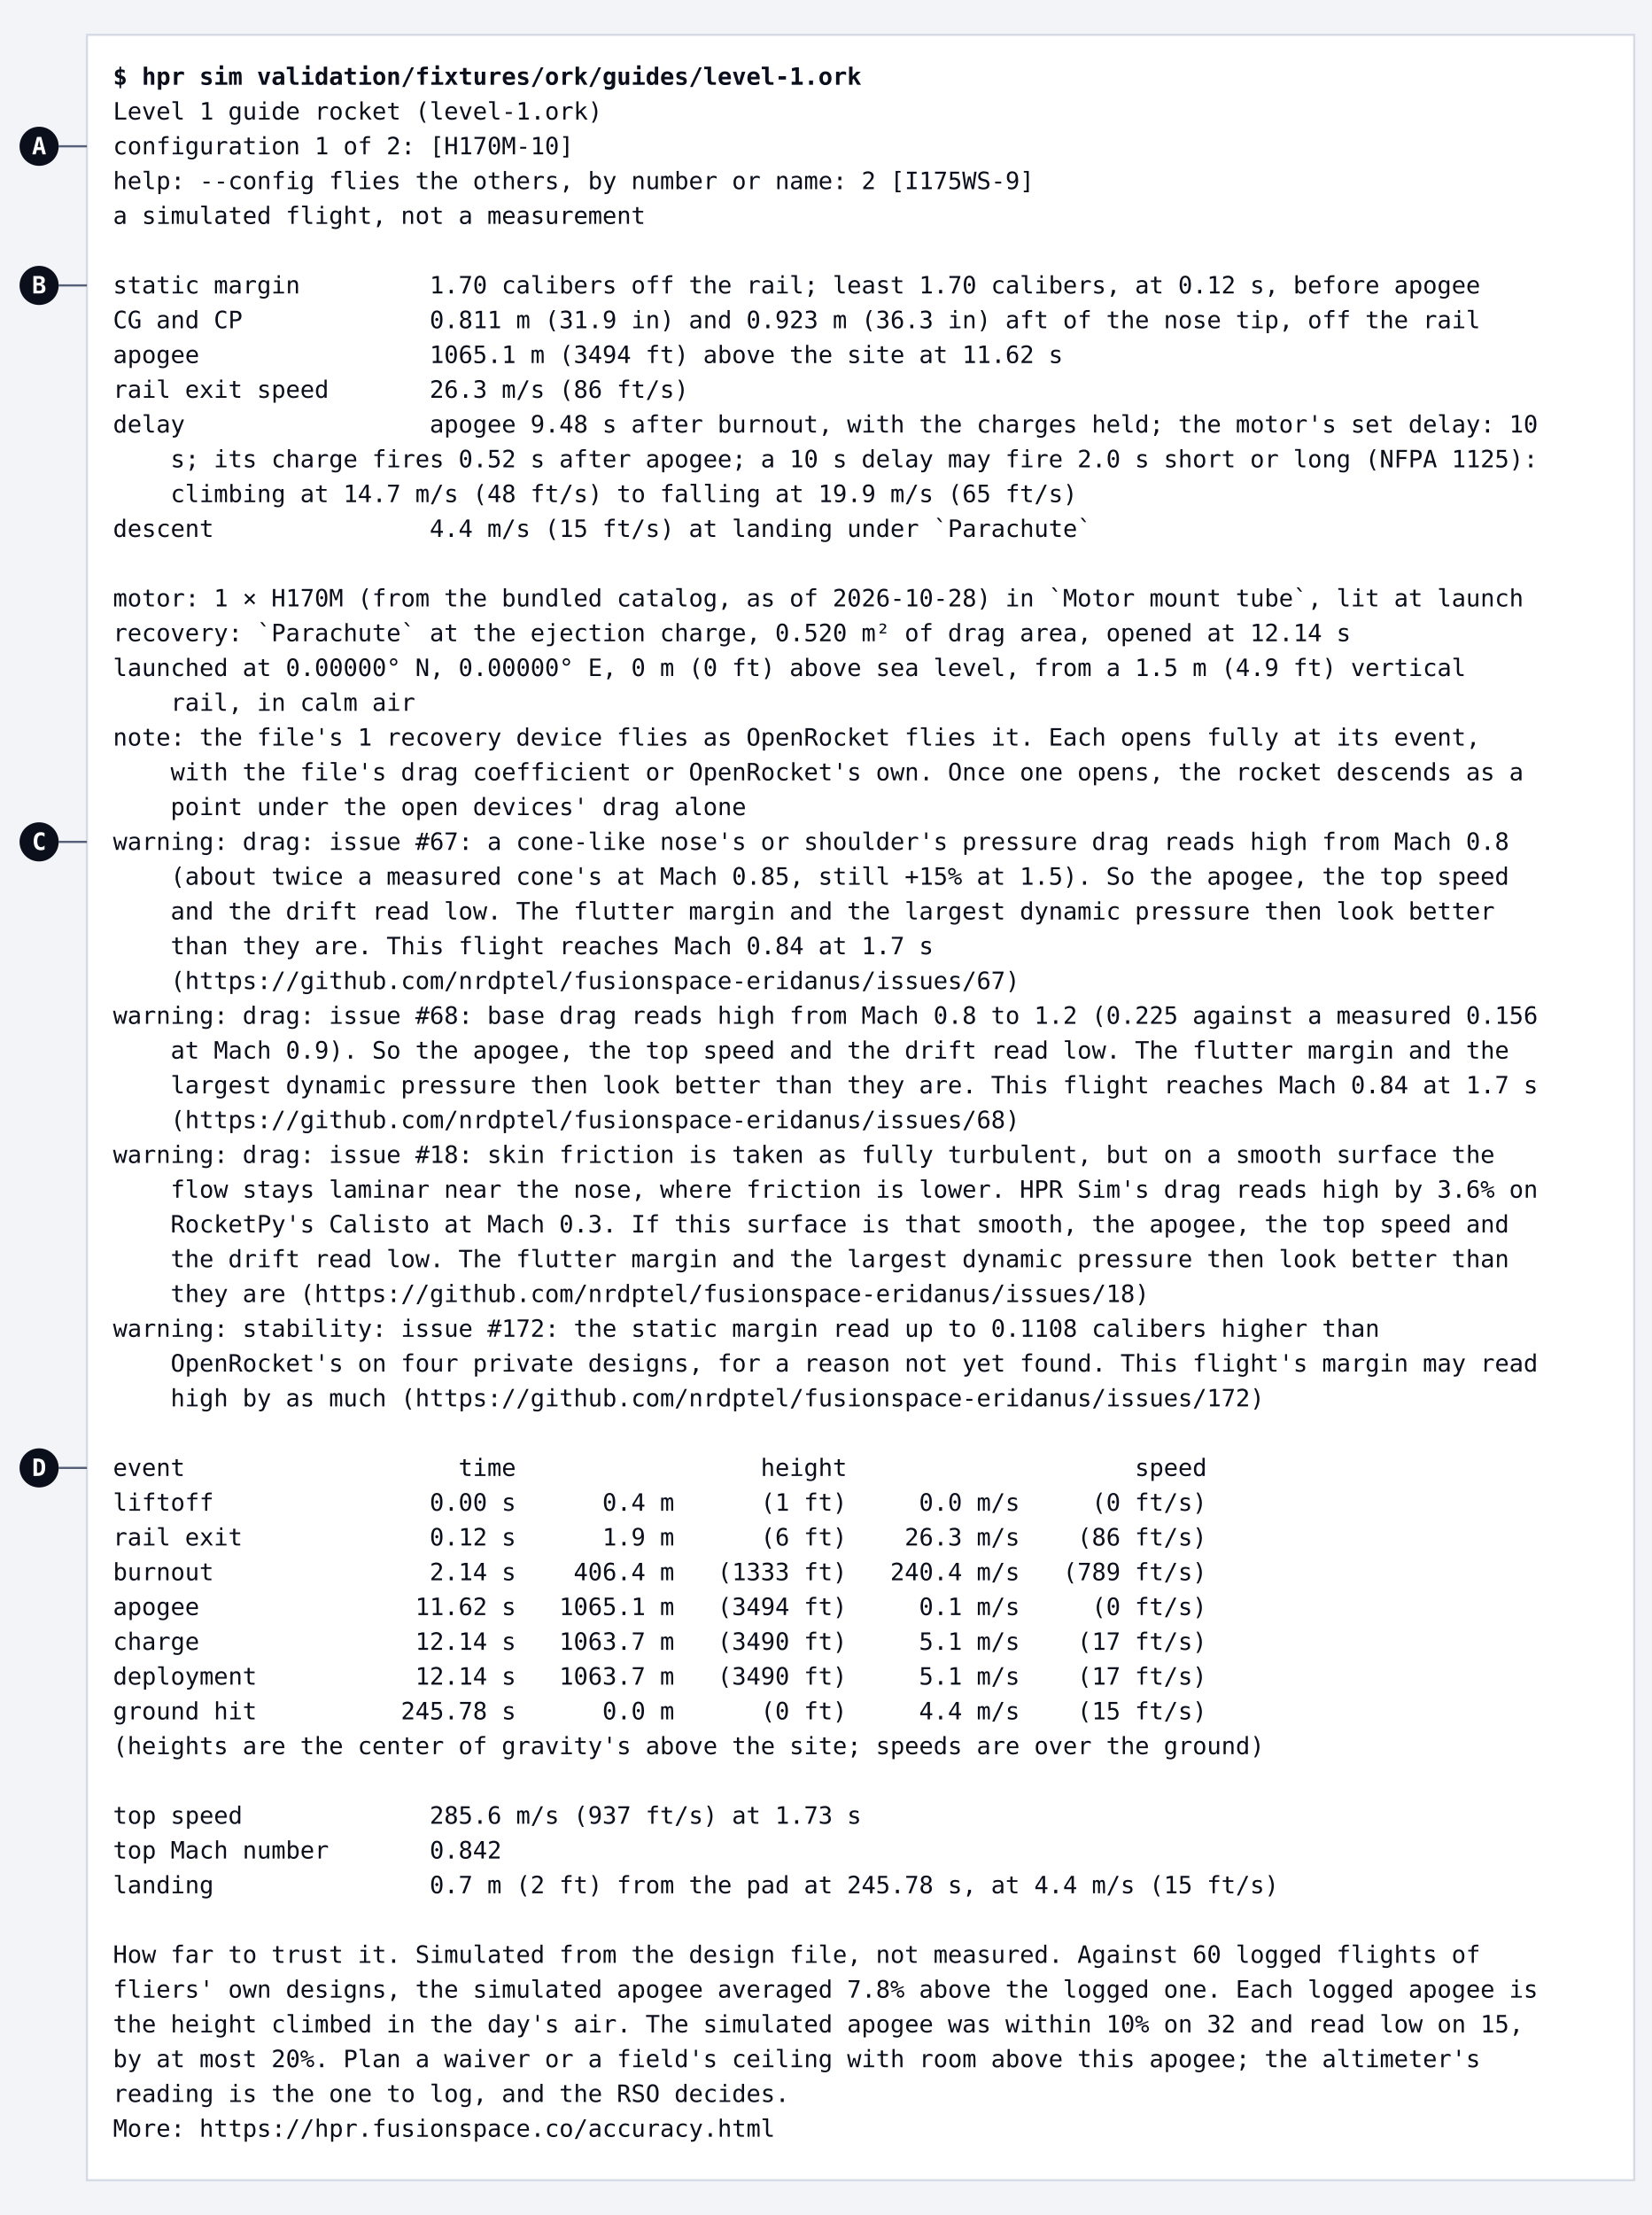
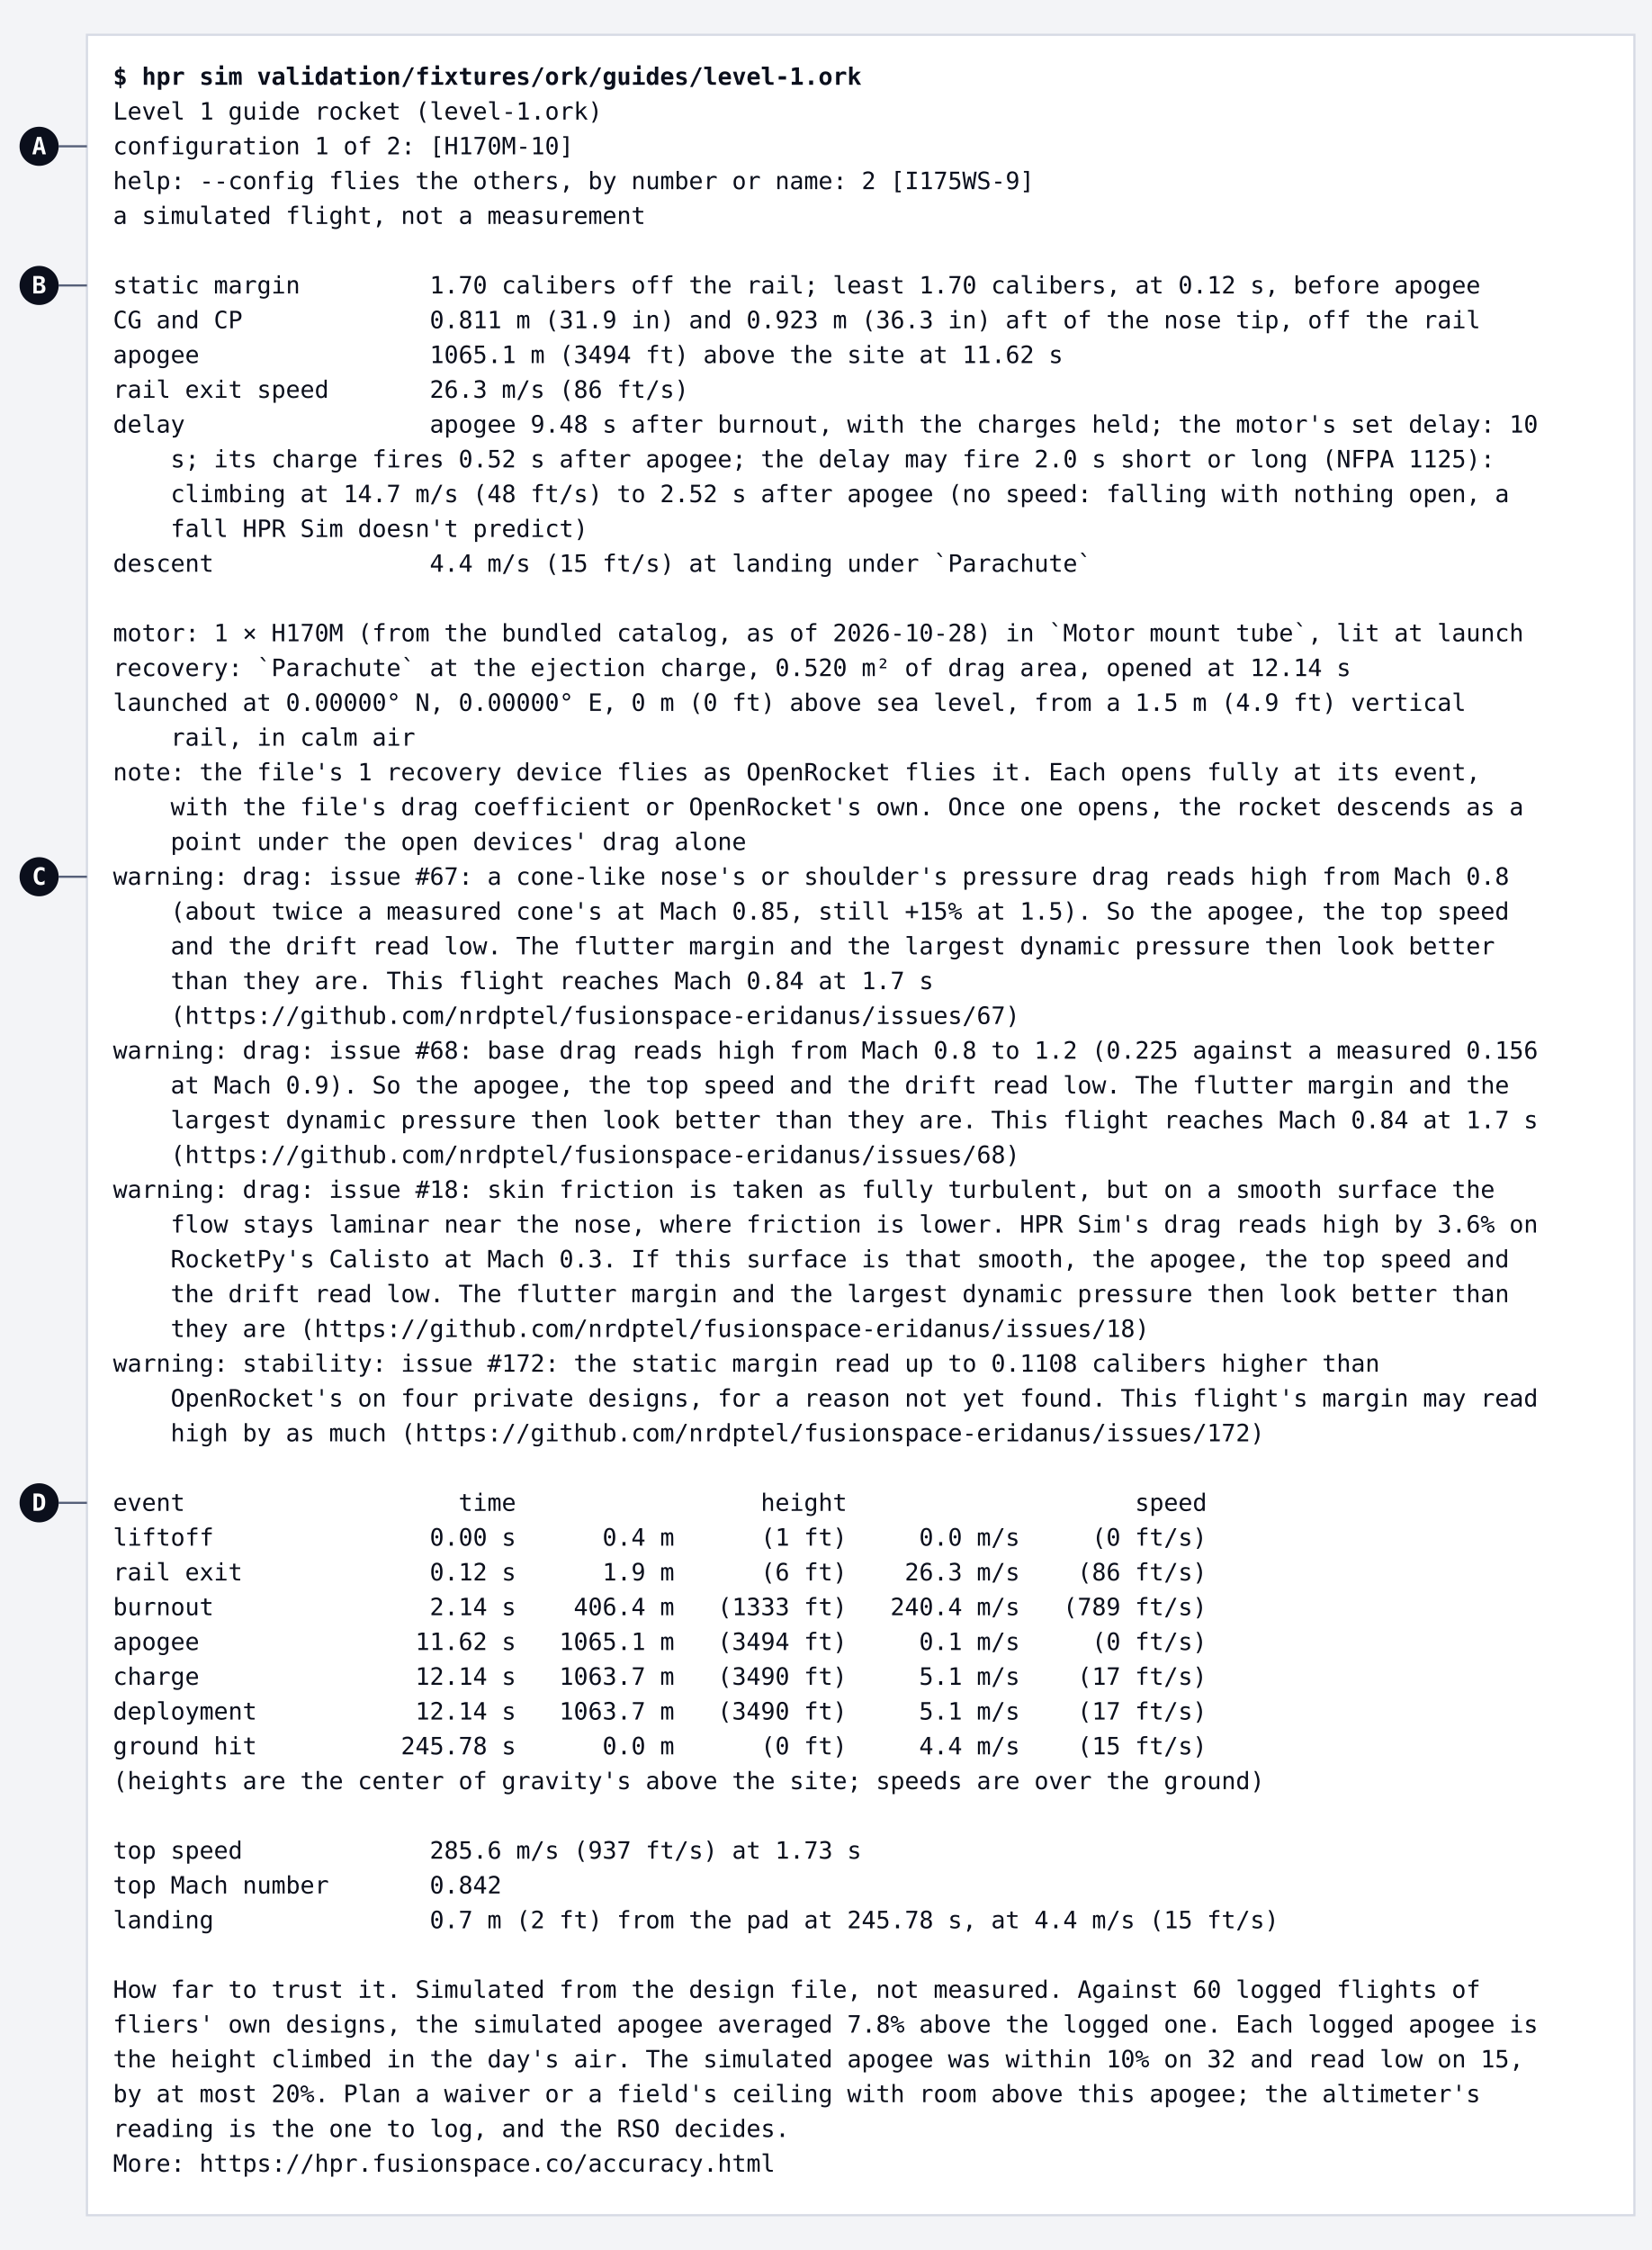
- <svg xmlns="http://www.w3.org/2000/svg" width="760" height="1019" viewBox="0 0 760 1019" font-family="'Cascadia Mono', ui-monospace, Menlo, Consolas, monospace" font-size="11" role="img" aria-labelledby="title" aria-describedby="desc">
-   <rect width="760" height="1019" fill="#F3F4F7" />
-   <rect x="40" y="16" width="712" height="987" fill="#FFFFFF" stroke="#D6DAE4" stroke-width="1" />
+ <svg xmlns="http://www.w3.org/2000/svg" width="760" height="1035" viewBox="0 0 760 1035" font-family="'Cascadia Mono', ui-monospace, Menlo, Consolas, monospace" font-size="11" role="img" aria-labelledby="title" aria-describedby="desc">
+   <rect width="760" height="1035" fill="#F3F4F7" />
+   <rect x="40" y="16" width="712" height="1003" fill="#FFFFFF" stroke="#D6DAE4" stroke-width="1" />
  <text x="52" y="39" xml:space="preserve" font-weight="600" fill="#0B0F1C">$ hpr sim validation/fixtures/ork/guides/level-1.ork</text>
  <text x="52" y="55" xml:space="preserve" fill="#0B0F1C">Level 1 guide rocket (level-1.ork)</text>
  <text x="52" y="71" xml:space="preserve" fill="#0B0F1C">configuration 1 of 2: [H170M-10]</text>
  <text x="52" y="87" xml:space="preserve" fill="#0B0F1C">help: --config flies the others, by number or name: 2 [I175WS-9]</text>
  <text x="52" y="103" xml:space="preserve" fill="#0B0F1C">a simulated flight, not a measurement</text>
  <text x="52" y="135" xml:space="preserve" fill="#0B0F1C">static margin         1.70 calibers off the rail; least 1.70 calibers, at 0.12 s, before apogee</text>
  <text x="52" y="151" xml:space="preserve" fill="#0B0F1C">CG and CP             0.811 m (31.9 in) and 0.923 m (36.3 in) aft of the nose tip, off the rail</text>
  <text x="52" y="167" xml:space="preserve" fill="#0B0F1C">apogee                1065.1 m (3494 ft) above the site at 11.62 s</text>
  <text x="52" y="183" xml:space="preserve" fill="#0B0F1C">rail exit speed       26.3 m/s (86 ft/s)</text>
  <text x="52" y="199" xml:space="preserve" fill="#0B0F1C">delay                 apogee 9.48 s after burnout, with the charges held; the motor's set delay: 10</text>
-   <text x="52" y="215" xml:space="preserve" fill="#0B0F1C">    s; its charge fires 0.52 s after apogee; a 10 s delay may fire 2.0 s short or long (NFPA 1125):</text>
-   <text x="52" y="231" xml:space="preserve" fill="#0B0F1C">    climbing at 14.7 m/s (48 ft/s) to falling at 19.9 m/s (65 ft/s)</text>
-   <text x="52" y="247" xml:space="preserve" fill="#0B0F1C">descent               4.4 m/s (15 ft/s) at landing under `Parachute`</text>
-   <text x="52" y="279" xml:space="preserve" fill="#0B0F1C">motor: 1 × H170M (from the bundled catalog, as of 2026-10-28) in `Motor mount tube`, lit at launch</text>
-   <text x="52" y="295" xml:space="preserve" fill="#0B0F1C">recovery: `Parachute` at the ejection charge, 0.520 m² of drag area, opened at 12.14 s</text>
-   <text x="52" y="311" xml:space="preserve" fill="#0B0F1C">launched at 0.00000° N, 0.00000° E, 0 m (0 ft) above sea level, from a 1.5 m (4.9 ft) vertical</text>
-   <text x="52" y="327" xml:space="preserve" fill="#0B0F1C">    rail, in calm air</text>
-   <text x="52" y="343" xml:space="preserve" fill="#0B0F1C">note: the file's 1 recovery device flies as OpenRocket flies it. Each opens fully at its event,</text>
-   <text x="52" y="359" xml:space="preserve" fill="#0B0F1C">    with the file's drag coefficient or OpenRocket's own. Once one opens, the rocket descends as a</text>
-   <text x="52" y="375" xml:space="preserve" fill="#0B0F1C">    point under the open devices' drag alone</text>
-   <text x="52" y="391" xml:space="preserve" fill="#0B0F1C">warning: drag: issue #67: a cone-like nose's or shoulder's pressure drag reads high from Mach 0.8</text>
-   <text x="52" y="407" xml:space="preserve" fill="#0B0F1C">    (about twice a measured cone's at Mach 0.85, still +15% at 1.5). So the apogee, the top speed</text>
-   <text x="52" y="423" xml:space="preserve" fill="#0B0F1C">    and the drift read low. The flutter margin and the largest dynamic pressure then look better</text>
-   <text x="52" y="439" xml:space="preserve" fill="#0B0F1C">    than they are. This flight reaches Mach 0.84 at 1.7 s</text>
-   <text x="52" y="455" xml:space="preserve" fill="#0B0F1C">    (https://github.com/nrdptel/fusionspace-eridanus/issues/67)</text>
-   <text x="52" y="471" xml:space="preserve" fill="#0B0F1C">warning: drag: issue #68: base drag reads high from Mach 0.8 to 1.2 (0.225 against a measured 0.156</text>
-   <text x="52" y="487" xml:space="preserve" fill="#0B0F1C">    at Mach 0.9). So the apogee, the top speed and the drift read low. The flutter margin and the</text>
-   <text x="52" y="503" xml:space="preserve" fill="#0B0F1C">    largest dynamic pressure then look better than they are. This flight reaches Mach 0.84 at 1.7 s</text>
-   <text x="52" y="519" xml:space="preserve" fill="#0B0F1C">    (https://github.com/nrdptel/fusionspace-eridanus/issues/68)</text>
-   <text x="52" y="535" xml:space="preserve" fill="#0B0F1C">warning: drag: issue #18: skin friction is taken as fully turbulent, but on a smooth surface the</text>
-   <text x="52" y="551" xml:space="preserve" fill="#0B0F1C">    flow stays laminar near the nose, where friction is lower. HPR Sim's drag reads high by 3.6% on</text>
-   <text x="52" y="567" xml:space="preserve" fill="#0B0F1C">    RocketPy's Calisto at Mach 0.3. If this surface is that smooth, the apogee, the top speed and</text>
-   <text x="52" y="583" xml:space="preserve" fill="#0B0F1C">    the drift read low. The flutter margin and the largest dynamic pressure then look better than</text>
-   <text x="52" y="599" xml:space="preserve" fill="#0B0F1C">    they are (https://github.com/nrdptel/fusionspace-eridanus/issues/18)</text>
-   <text x="52" y="615" xml:space="preserve" fill="#0B0F1C">warning: stability: issue #172: the static margin read up to 0.1108 calibers higher than</text>
-   <text x="52" y="631" xml:space="preserve" fill="#0B0F1C">    OpenRocket's on four private designs, for a reason not yet found. This flight's margin may read</text>
-   <text x="52" y="647" xml:space="preserve" fill="#0B0F1C">    high by as much (https://github.com/nrdptel/fusionspace-eridanus/issues/172)</text>
-   <text x="52" y="679" xml:space="preserve" fill="#0B0F1C">event                   time                 height                    speed</text>
-   <text x="52" y="695" xml:space="preserve" fill="#0B0F1C">liftoff               0.00 s      0.4 m      (1 ft)     0.0 m/s     (0 ft/s)</text>
-   <text x="52" y="711" xml:space="preserve" fill="#0B0F1C">rail exit             0.12 s      1.9 m      (6 ft)    26.3 m/s    (86 ft/s)</text>
-   <text x="52" y="727" xml:space="preserve" fill="#0B0F1C">burnout               2.14 s    406.4 m   (1333 ft)   240.4 m/s   (789 ft/s)</text>
-   <text x="52" y="743" xml:space="preserve" fill="#0B0F1C">apogee               11.62 s   1065.1 m   (3494 ft)     0.1 m/s     (0 ft/s)</text>
-   <text x="52" y="759" xml:space="preserve" fill="#0B0F1C">charge               12.14 s   1063.7 m   (3490 ft)     5.1 m/s    (17 ft/s)</text>
-   <text x="52" y="775" xml:space="preserve" fill="#0B0F1C">deployment           12.14 s   1063.7 m   (3490 ft)     5.1 m/s    (17 ft/s)</text>
-   <text x="52" y="791" xml:space="preserve" fill="#0B0F1C">ground hit          245.78 s      0.0 m      (0 ft)     4.4 m/s    (15 ft/s)</text>
-   <text x="52" y="807" xml:space="preserve" fill="#0B0F1C">(heights are the center of gravity's above the site; speeds are over the ground)</text>
-   <text x="52" y="839" xml:space="preserve" fill="#0B0F1C">top speed             285.6 m/s (937 ft/s) at 1.73 s</text>
-   <text x="52" y="855" xml:space="preserve" fill="#0B0F1C">top Mach number       0.842</text>
-   <text x="52" y="871" xml:space="preserve" fill="#0B0F1C">landing               0.7 m (2 ft) from the pad at 245.78 s, at 4.4 m/s (15 ft/s)</text>
-   <text x="52" y="903" xml:space="preserve" fill="#0B0F1C">How far to trust it. Simulated from the design file, not measured. Against 60 logged flights of</text>
-   <text x="52" y="919" xml:space="preserve" fill="#0B0F1C">fliers' own designs, the simulated apogee averaged 7.8% above the logged one. Each logged apogee is</text>
-   <text x="52" y="935" xml:space="preserve" fill="#0B0F1C">the height climbed in the day's air. The simulated apogee was within 10% on 32 and read low on 15,</text>
-   <text x="52" y="951" xml:space="preserve" fill="#0B0F1C">by at most 20%. Plan a waiver or a field's ceiling with room above this apogee; the altimeter's</text>
-   <text x="52" y="967" xml:space="preserve" fill="#0B0F1C">reading is the one to log, and the RSO decides.</text>
-   <text x="52" y="983" xml:space="preserve" fill="#0B0F1C">More: https://hpr.fusionspace.co/accuracy.html</text>
+   <text x="52" y="215" xml:space="preserve" fill="#0B0F1C">    s; its charge fires 0.52 s after apogee; the delay may fire 2.0 s short or long (NFPA 1125):</text>
+   <text x="52" y="231" xml:space="preserve" fill="#0B0F1C">    climbing at 14.7 m/s (48 ft/s) to 2.52 s after apogee (no speed: falling with nothing open, a</text>
+   <text x="52" y="247" xml:space="preserve" fill="#0B0F1C">    fall HPR Sim doesn't predict)</text>
+   <text x="52" y="263" xml:space="preserve" fill="#0B0F1C">descent               4.4 m/s (15 ft/s) at landing under `Parachute`</text>
+   <text x="52" y="295" xml:space="preserve" fill="#0B0F1C">motor: 1 × H170M (from the bundled catalog, as of 2026-10-28) in `Motor mount tube`, lit at launch</text>
+   <text x="52" y="311" xml:space="preserve" fill="#0B0F1C">recovery: `Parachute` at the ejection charge, 0.520 m² of drag area, opened at 12.14 s</text>
+   <text x="52" y="327" xml:space="preserve" fill="#0B0F1C">launched at 0.00000° N, 0.00000° E, 0 m (0 ft) above sea level, from a 1.5 m (4.9 ft) vertical</text>
+   <text x="52" y="343" xml:space="preserve" fill="#0B0F1C">    rail, in calm air</text>
+   <text x="52" y="359" xml:space="preserve" fill="#0B0F1C">note: the file's 1 recovery device flies as OpenRocket flies it. Each opens fully at its event,</text>
+   <text x="52" y="375" xml:space="preserve" fill="#0B0F1C">    with the file's drag coefficient or OpenRocket's own. Once one opens, the rocket descends as a</text>
+   <text x="52" y="391" xml:space="preserve" fill="#0B0F1C">    point under the open devices' drag alone</text>
+   <text x="52" y="407" xml:space="preserve" fill="#0B0F1C">warning: drag: issue #67: a cone-like nose's or shoulder's pressure drag reads high from Mach 0.8</text>
+   <text x="52" y="423" xml:space="preserve" fill="#0B0F1C">    (about twice a measured cone's at Mach 0.85, still +15% at 1.5). So the apogee, the top speed</text>
+   <text x="52" y="439" xml:space="preserve" fill="#0B0F1C">    and the drift read low. The flutter margin and the largest dynamic pressure then look better</text>
+   <text x="52" y="455" xml:space="preserve" fill="#0B0F1C">    than they are. This flight reaches Mach 0.84 at 1.7 s</text>
+   <text x="52" y="471" xml:space="preserve" fill="#0B0F1C">    (https://github.com/nrdptel/fusionspace-eridanus/issues/67)</text>
+   <text x="52" y="487" xml:space="preserve" fill="#0B0F1C">warning: drag: issue #68: base drag reads high from Mach 0.8 to 1.2 (0.225 against a measured 0.156</text>
+   <text x="52" y="503" xml:space="preserve" fill="#0B0F1C">    at Mach 0.9). So the apogee, the top speed and the drift read low. The flutter margin and the</text>
+   <text x="52" y="519" xml:space="preserve" fill="#0B0F1C">    largest dynamic pressure then look better than they are. This flight reaches Mach 0.84 at 1.7 s</text>
+   <text x="52" y="535" xml:space="preserve" fill="#0B0F1C">    (https://github.com/nrdptel/fusionspace-eridanus/issues/68)</text>
+   <text x="52" y="551" xml:space="preserve" fill="#0B0F1C">warning: drag: issue #18: skin friction is taken as fully turbulent, but on a smooth surface the</text>
+   <text x="52" y="567" xml:space="preserve" fill="#0B0F1C">    flow stays laminar near the nose, where friction is lower. HPR Sim's drag reads high by 3.6% on</text>
+   <text x="52" y="583" xml:space="preserve" fill="#0B0F1C">    RocketPy's Calisto at Mach 0.3. If this surface is that smooth, the apogee, the top speed and</text>
+   <text x="52" y="599" xml:space="preserve" fill="#0B0F1C">    the drift read low. The flutter margin and the largest dynamic pressure then look better than</text>
+   <text x="52" y="615" xml:space="preserve" fill="#0B0F1C">    they are (https://github.com/nrdptel/fusionspace-eridanus/issues/18)</text>
+   <text x="52" y="631" xml:space="preserve" fill="#0B0F1C">warning: stability: issue #172: the static margin read up to 0.1108 calibers higher than</text>
+   <text x="52" y="647" xml:space="preserve" fill="#0B0F1C">    OpenRocket's on four private designs, for a reason not yet found. This flight's margin may read</text>
+   <text x="52" y="663" xml:space="preserve" fill="#0B0F1C">    high by as much (https://github.com/nrdptel/fusionspace-eridanus/issues/172)</text>
+   <text x="52" y="695" xml:space="preserve" fill="#0B0F1C">event                   time                 height                    speed</text>
+   <text x="52" y="711" xml:space="preserve" fill="#0B0F1C">liftoff               0.00 s      0.4 m      (1 ft)     0.0 m/s     (0 ft/s)</text>
+   <text x="52" y="727" xml:space="preserve" fill="#0B0F1C">rail exit             0.12 s      1.9 m      (6 ft)    26.3 m/s    (86 ft/s)</text>
+   <text x="52" y="743" xml:space="preserve" fill="#0B0F1C">burnout               2.14 s    406.4 m   (1333 ft)   240.4 m/s   (789 ft/s)</text>
+   <text x="52" y="759" xml:space="preserve" fill="#0B0F1C">apogee               11.62 s   1065.1 m   (3494 ft)     0.1 m/s     (0 ft/s)</text>
+   <text x="52" y="775" xml:space="preserve" fill="#0B0F1C">charge               12.14 s   1063.7 m   (3490 ft)     5.1 m/s    (17 ft/s)</text>
+   <text x="52" y="791" xml:space="preserve" fill="#0B0F1C">deployment           12.14 s   1063.7 m   (3490 ft)     5.1 m/s    (17 ft/s)</text>
+   <text x="52" y="807" xml:space="preserve" fill="#0B0F1C">ground hit          245.78 s      0.0 m      (0 ft)     4.4 m/s    (15 ft/s)</text>
+   <text x="52" y="823" xml:space="preserve" fill="#0B0F1C">(heights are the center of gravity's above the site; speeds are over the ground)</text>
+   <text x="52" y="855" xml:space="preserve" fill="#0B0F1C">top speed             285.6 m/s (937 ft/s) at 1.73 s</text>
+   <text x="52" y="871" xml:space="preserve" fill="#0B0F1C">top Mach number       0.842</text>
+   <text x="52" y="887" xml:space="preserve" fill="#0B0F1C">landing               0.7 m (2 ft) from the pad at 245.78 s, at 4.4 m/s (15 ft/s)</text>
+   <text x="52" y="919" xml:space="preserve" fill="#0B0F1C">How far to trust it. Simulated from the design file, not measured. Against 60 logged flights of</text>
+   <text x="52" y="935" xml:space="preserve" fill="#0B0F1C">fliers' own designs, the simulated apogee averaged 7.8% above the logged one. Each logged apogee is</text>
+   <text x="52" y="951" xml:space="preserve" fill="#0B0F1C">the height climbed in the day's air. The simulated apogee was within 10% on 32 and read low on 15,</text>
+   <text x="52" y="967" xml:space="preserve" fill="#0B0F1C">by at most 20%. Plan a waiver or a field's ceiling with room above this apogee; the altimeter's</text>
+   <text x="52" y="983" xml:space="preserve" fill="#0B0F1C">reading is the one to log, and the RSO decides.</text>
+   <text x="52" y="999" xml:space="preserve" fill="#0B0F1C">More: https://hpr.fusionspace.co/accuracy.html</text>
  <line x1="27" y1="67.3" x2="40" y2="67.3" stroke="#566079" stroke-width="1" />
  <circle cx="18" cy="67.3" r="9" fill="#0B0F1C" />
  <text x="18" y="71.0" text-anchor="middle" font-weight="600" fill="#FFFFFF">A</text>
  <line x1="27" y1="131.3" x2="40" y2="131.3" stroke="#566079" stroke-width="1" />
  <circle cx="18" cy="131.3" r="9" fill="#0B0F1C" />
  <text x="18" y="135.0" text-anchor="middle" font-weight="600" fill="#FFFFFF">B</text>
-   <line x1="27" y1="387.3" x2="40" y2="387.3" stroke="#566079" stroke-width="1" />
-   <circle cx="18" cy="387.3" r="9" fill="#0B0F1C" />
-   <text x="18" y="391.0" text-anchor="middle" font-weight="600" fill="#FFFFFF">C</text>
-   <line x1="27" y1="675.3" x2="40" y2="675.3" stroke="#566079" stroke-width="1" />
-   <circle cx="18" cy="675.3" r="9" fill="#0B0F1C" />
-   <text x="18" y="679.0" text-anchor="middle" font-weight="600" fill="#FFFFFF">D</text>
+   <line x1="27" y1="403.3" x2="40" y2="403.3" stroke="#566079" stroke-width="1" />
+   <circle cx="18" cy="403.3" r="9" fill="#0B0F1C" />
+   <text x="18" y="407.0" text-anchor="middle" font-weight="600" fill="#FFFFFF">C</text>
+   <line x1="27" y1="691.3" x2="40" y2="691.3" stroke="#566079" stroke-width="1" />
+   <circle cx="18" cy="691.3" r="9" fill="#0B0F1C" />
+   <text x="18" y="695.0" text-anchor="middle" font-weight="600" fill="#FFFFFF">D</text>
</svg>
